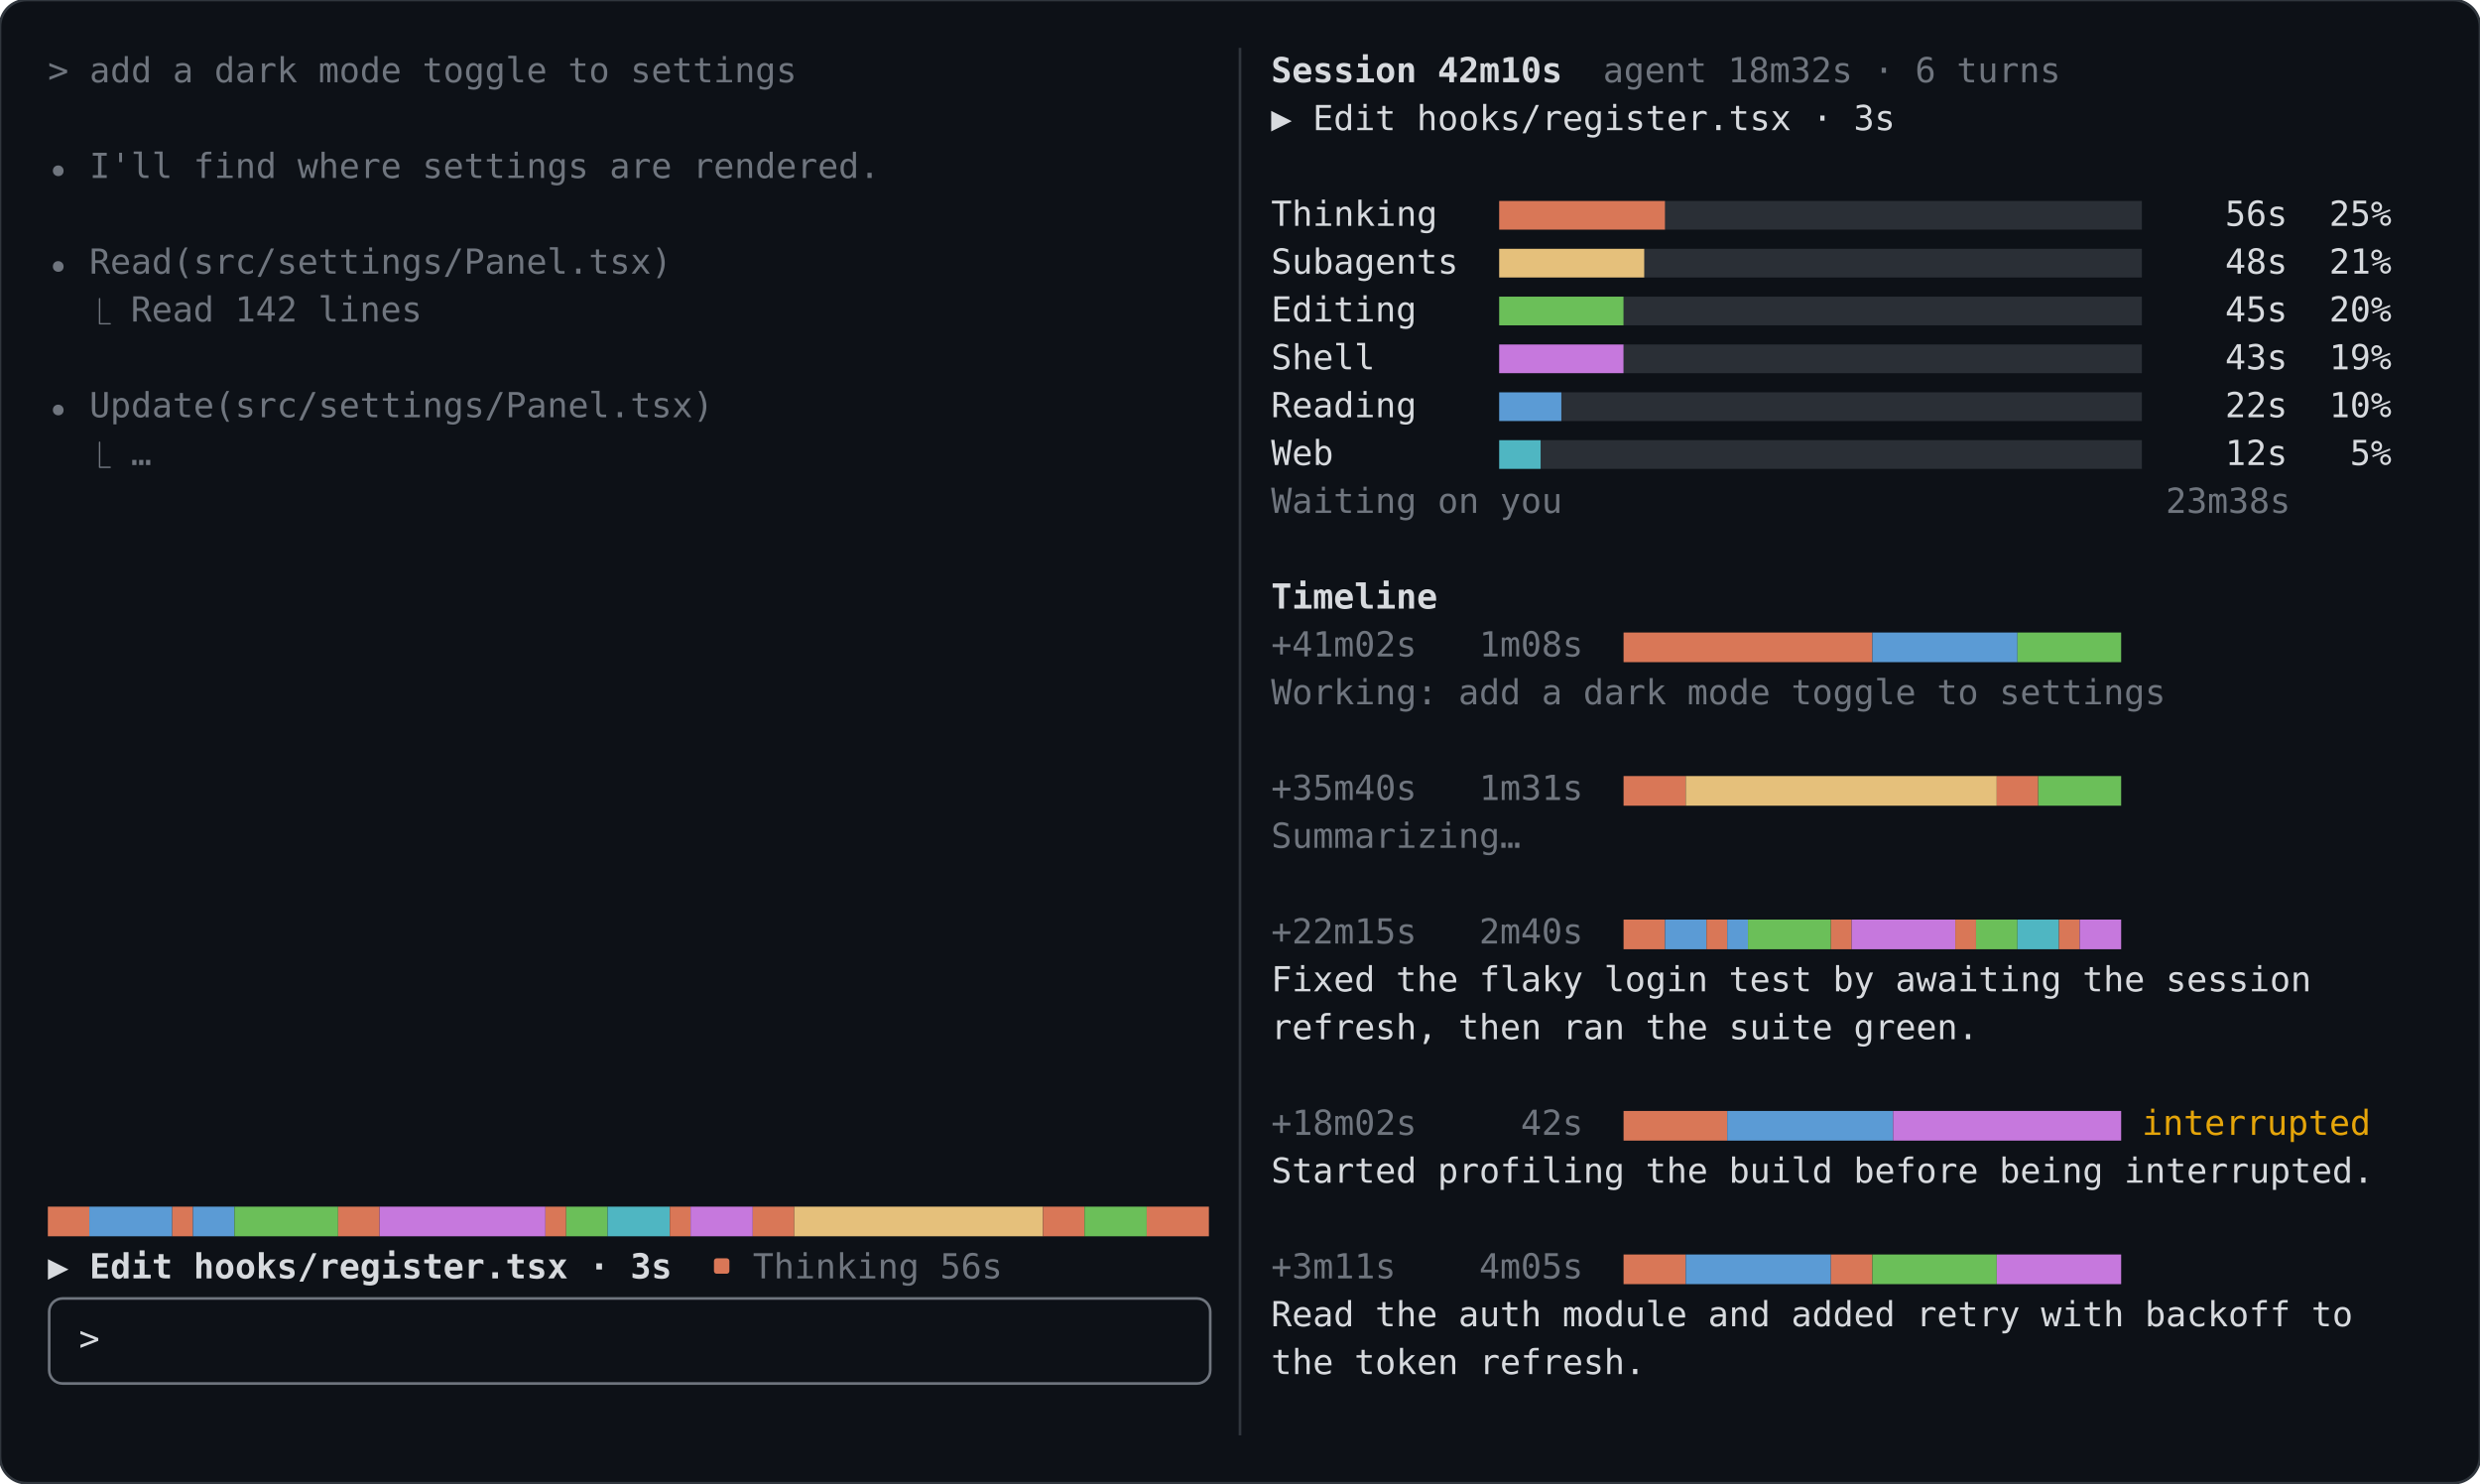
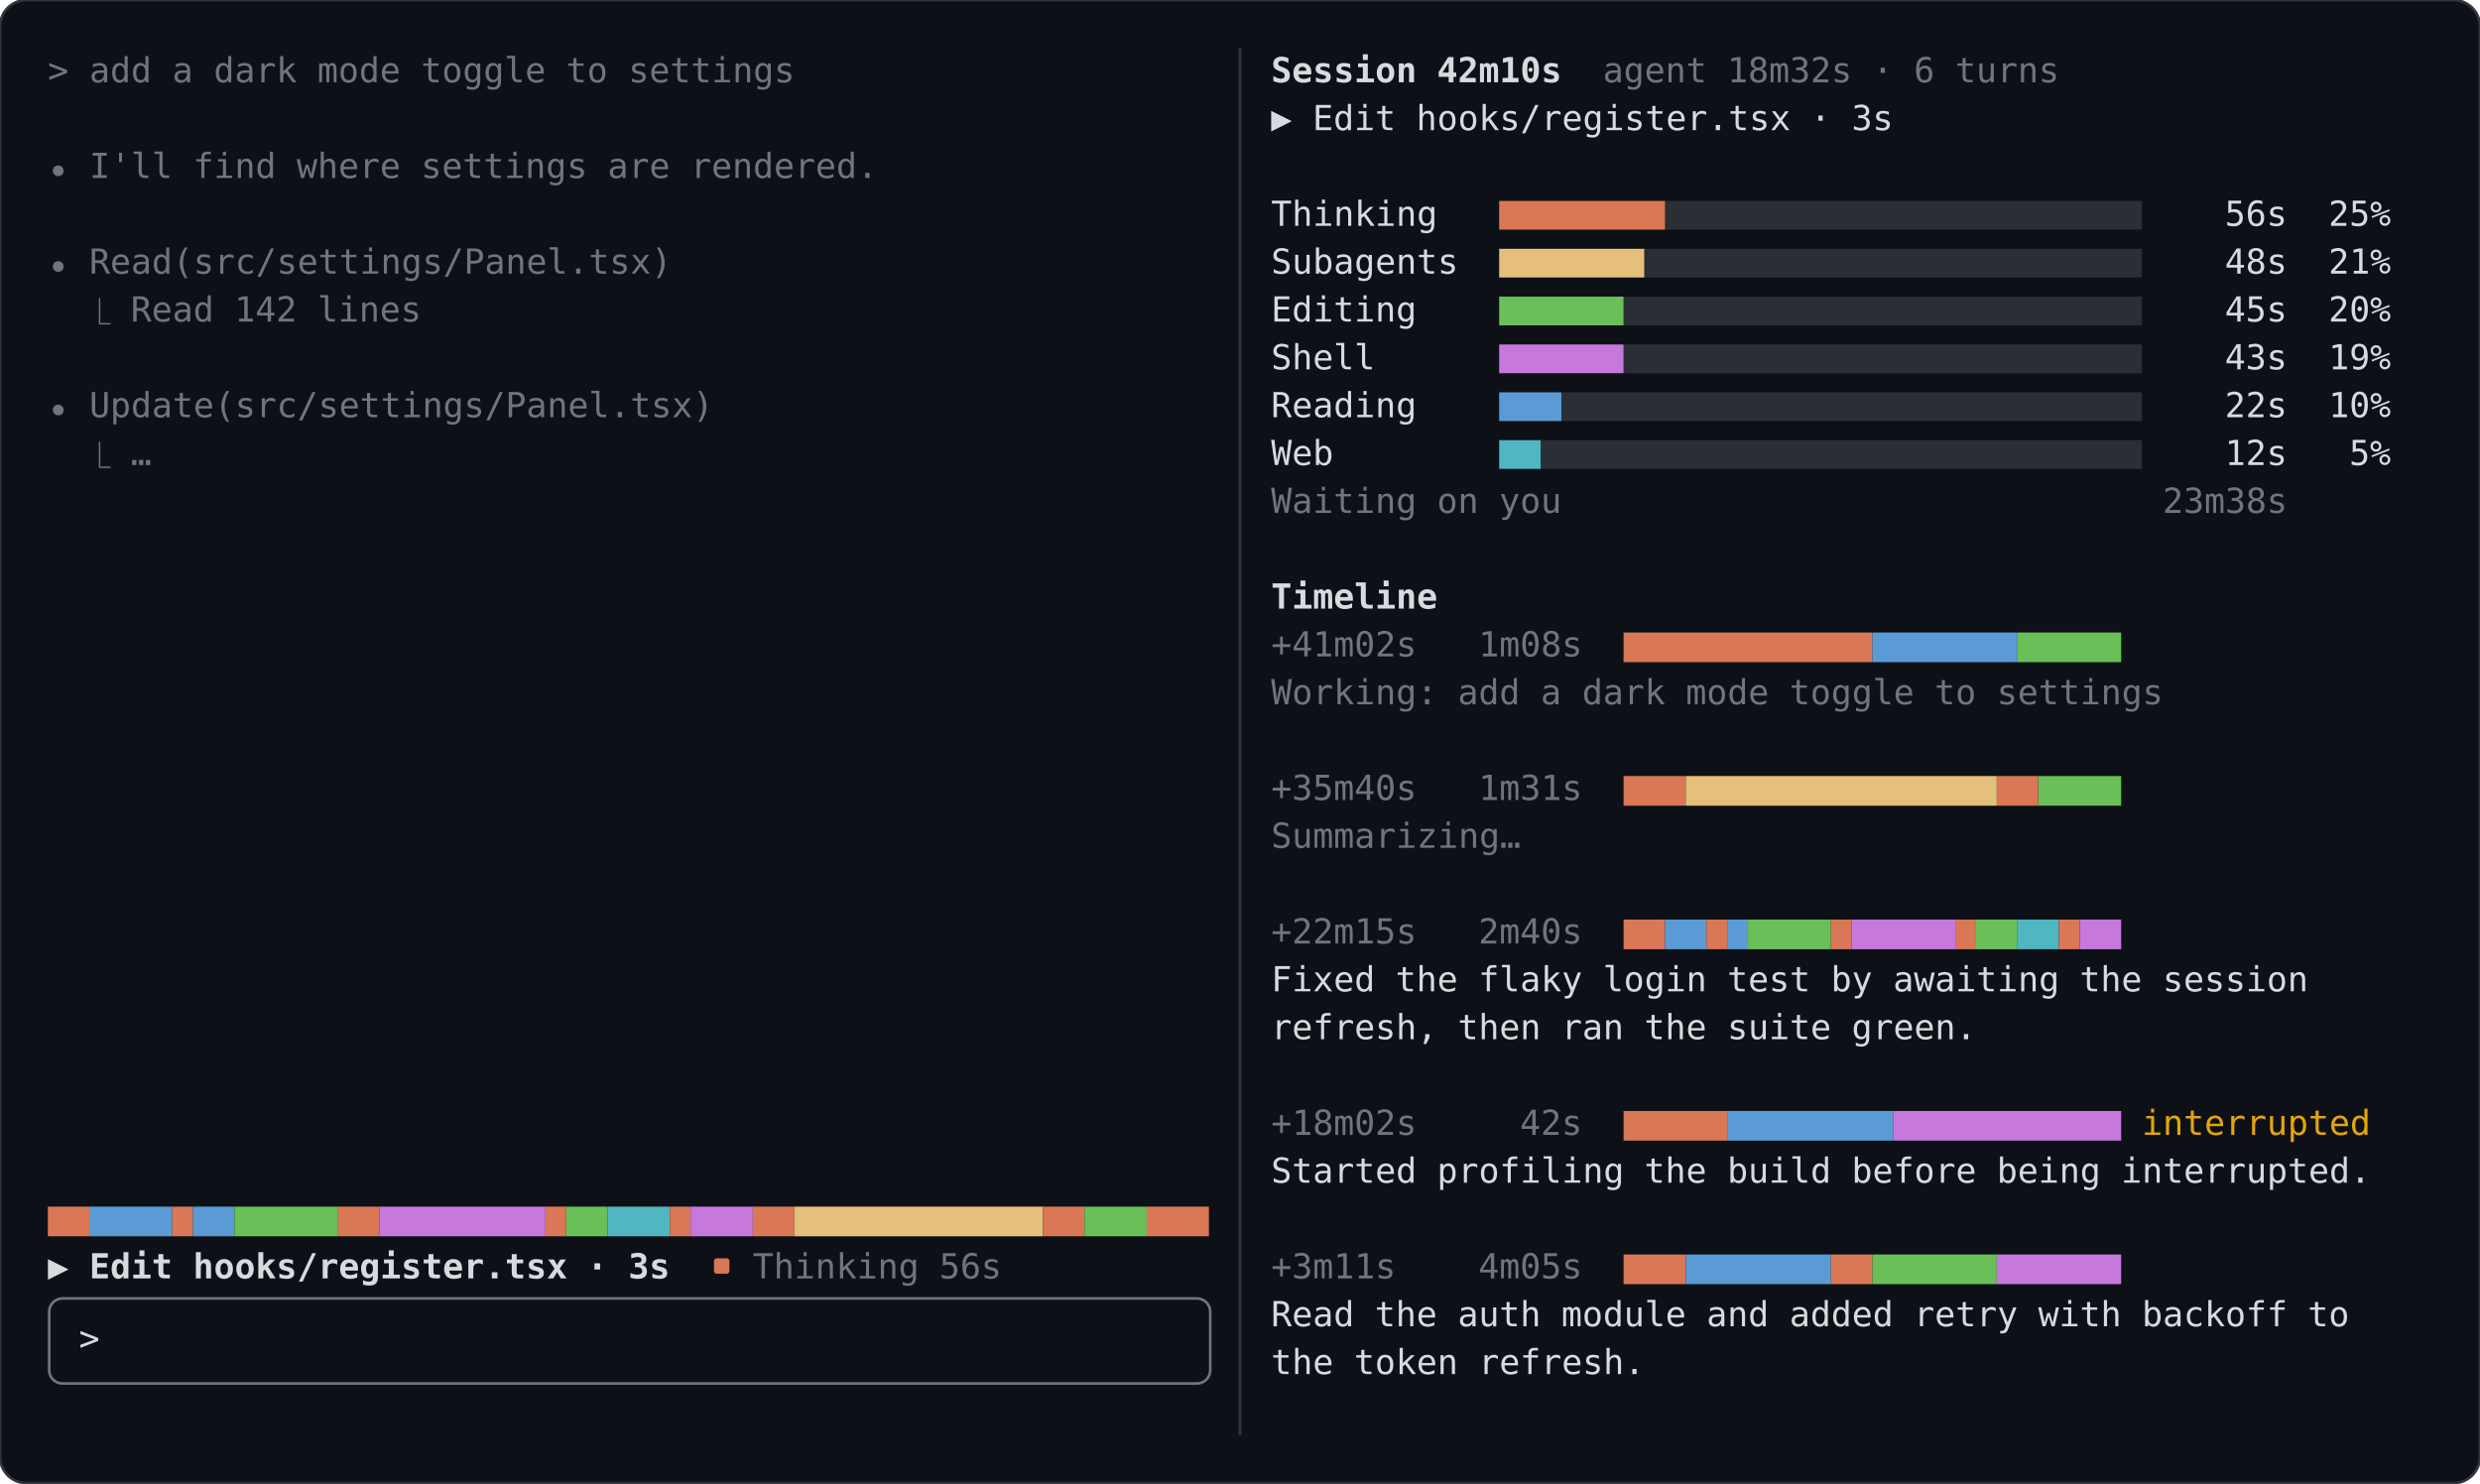
<svg xmlns="http://www.w3.org/2000/svg" width="933" height="558" viewBox="0 0 933 558">
  <rect width="933" height="558" rx="10" fill="#0d1117" stroke="#30363d" />
-   <g font-family="ui-monospace, SFMono-Regular, Menlo, Consolas, monospace" font-size="13" xml:space="preserve">
-     <text x="18" y="30.96" textLength="280.8" lengthAdjust="spacingAndGlyphs" fill="#6f757e">&gt; add a dark mode toggle to settings</text>
-     <text x="18" y="66.96" textLength="312" lengthAdjust="spacingAndGlyphs" fill="#6f757e">⏺ I'll find where settings are rendered.</text>
-     <text x="18" y="102.96" textLength="234" lengthAdjust="spacingAndGlyphs" fill="#6f757e">⏺ Read(src/settings/Panel.tsx)</text>
-     <text x="18" y="120.96" textLength="140.4" lengthAdjust="spacingAndGlyphs" fill="#6f757e">  ⎿ Read 142 lines</text>
-     <text x="18" y="156.96" textLength="249.6" lengthAdjust="spacingAndGlyphs" fill="#6f757e">⏺ Update(src/settings/Panel.tsx)</text>
-     <text x="18" y="174.96" textLength="39" lengthAdjust="spacingAndGlyphs" fill="#6f757e">  ⎿ …</text>
+   <g font-family="ui-monospace, SFMono-Regular, Menlo, Consolas, monospace" font-size="13">
+     <text x="18" y="30.96" textLength="7.8" lengthAdjust="spacingAndGlyphs" fill="#6f757e">&gt;</text>
+     <text x="33.6" y="30.96" textLength="23.4" lengthAdjust="spacingAndGlyphs" fill="#6f757e">add</text>
+     <text x="64.8" y="30.96" textLength="7.8" lengthAdjust="spacingAndGlyphs" fill="#6f757e">a</text>
+     <text x="80.4" y="30.96" textLength="31.2" lengthAdjust="spacingAndGlyphs" fill="#6f757e">dark</text>
+     <text x="119.4" y="30.96" textLength="31.2" lengthAdjust="spacingAndGlyphs" fill="#6f757e">mode</text>
+     <text x="158.4" y="30.96" textLength="46.8" lengthAdjust="spacingAndGlyphs" fill="#6f757e">toggle</text>
+     <text x="213" y="30.96" textLength="15.6" lengthAdjust="spacingAndGlyphs" fill="#6f757e">to</text>
+     <text x="236.4" y="30.96" textLength="62.4" lengthAdjust="spacingAndGlyphs" fill="#6f757e">settings</text>
+     <text x="18" y="66.96" textLength="7.8" lengthAdjust="spacingAndGlyphs" fill="#6f757e">⏺</text>
+     <text x="33.6" y="66.96" textLength="31.2" lengthAdjust="spacingAndGlyphs" fill="#6f757e">I'll</text>
+     <text x="72.6" y="66.96" textLength="31.2" lengthAdjust="spacingAndGlyphs" fill="#6f757e">find</text>
+     <text x="111.6" y="66.96" textLength="39" lengthAdjust="spacingAndGlyphs" fill="#6f757e">where</text>
+     <text x="158.4" y="66.96" textLength="62.4" lengthAdjust="spacingAndGlyphs" fill="#6f757e">settings</text>
+     <text x="228.6" y="66.96" textLength="23.4" lengthAdjust="spacingAndGlyphs" fill="#6f757e">are</text>
+     <text x="259.8" y="66.96" textLength="70.2" lengthAdjust="spacingAndGlyphs" fill="#6f757e">rendered.</text>
+     <text x="18" y="102.96" textLength="7.8" lengthAdjust="spacingAndGlyphs" fill="#6f757e">⏺</text>
+     <text x="33.6" y="102.96" textLength="218.4" lengthAdjust="spacingAndGlyphs" fill="#6f757e">Read(src/settings/Panel.tsx)</text>
+     <text x="33.6" y="120.96" textLength="7.8" lengthAdjust="spacingAndGlyphs" fill="#6f757e">⎿</text>
+     <text x="49.2" y="120.96" textLength="31.2" lengthAdjust="spacingAndGlyphs" fill="#6f757e">Read</text>
+     <text x="88.2" y="120.96" textLength="23.4" lengthAdjust="spacingAndGlyphs" fill="#6f757e">142</text>
+     <text x="119.4" y="120.96" textLength="39" lengthAdjust="spacingAndGlyphs" fill="#6f757e">lines</text>
+     <text x="18" y="156.96" textLength="7.8" lengthAdjust="spacingAndGlyphs" fill="#6f757e">⏺</text>
+     <text x="33.6" y="156.96" textLength="234" lengthAdjust="spacingAndGlyphs" fill="#6f757e">Update(src/settings/Panel.tsx)</text>
+     <text x="33.6" y="174.96" textLength="7.8" lengthAdjust="spacingAndGlyphs" fill="#6f757e">⎿</text>
+     <text x="49.2" y="174.96" textLength="7.8" lengthAdjust="spacingAndGlyphs" fill="#6f757e">…</text>
    <rect x="18" y="453.96" width="15.6" height="11.16" fill="#D97757" />
    <rect x="33.6" y="453.96" width="31.2" height="11.16" fill="#5B9BD5" />
    <rect x="64.8" y="453.96" width="7.8" height="11.16" fill="#D97757" />
    <rect x="72.6" y="453.96" width="15.6" height="11.16" fill="#5B9BD5" />
    <rect x="88.2" y="453.96" width="39" height="11.16" fill="#6BBF59" />
    <rect x="127.2" y="453.96" width="15.6" height="11.16" fill="#D97757" />
    <rect x="142.8" y="453.96" width="62.4" height="11.16" fill="#C678DD" />
    <rect x="205.2" y="453.96" width="7.8" height="11.16" fill="#D97757" />
    <rect x="213" y="453.96" width="15.6" height="11.16" fill="#6BBF59" />
    <rect x="228.6" y="453.96" width="23.4" height="11.16" fill="#4FB6C2" />
    <rect x="252" y="453.96" width="7.8" height="11.16" fill="#D97757" />
    <rect x="259.8" y="453.96" width="23.4" height="11.16" fill="#C678DD" />
    <rect x="283.2" y="453.96" width="15.6" height="11.16" fill="#D97757" />
    <rect x="298.8" y="453.96" width="93.6" height="11.16" fill="#E5C07B" />
    <rect x="392.4" y="453.96" width="15.6" height="11.16" fill="#D97757" />
    <rect x="408" y="453.96" width="23.4" height="11.16" fill="#6BBF59" />
    <rect x="431.4" y="453.96" width="23.4" height="11.16" fill="#D97757" />
-     <text x="18" y="480.96" textLength="249.6" lengthAdjust="spacingAndGlyphs" fill="#d7dade" font-weight="700">▶ Edit hooks/register.tsx · 3s  </text>
+     <text x="18" y="480.96" textLength="7.8" lengthAdjust="spacingAndGlyphs" fill="#d7dade" font-weight="700">▶</text>
+     <text x="33.6" y="480.96" textLength="31.2" lengthAdjust="spacingAndGlyphs" fill="#d7dade" font-weight="700">Edit</text>
+     <text x="72.6" y="480.96" textLength="140.4" lengthAdjust="spacingAndGlyphs" fill="#d7dade" font-weight="700">hooks/register.tsx</text>
+     <text x="220.8" y="480.96" textLength="7.8" lengthAdjust="spacingAndGlyphs" fill="#d7dade" font-weight="700">·</text>
+     <text x="236.4" y="480.96" textLength="15.6" lengthAdjust="spacingAndGlyphs" fill="#d7dade" font-weight="700">3s</text>
    <rect x="268.6" y="473.4" width="5.8" height="5.8" rx="1" fill="#D97757" />
-     <text x="275.4" y="480.96" textLength="117" lengthAdjust="spacingAndGlyphs" fill="#6f757e"> Thinking 56s  </text>
+     <text x="283.2" y="480.96" textLength="62.4" lengthAdjust="spacingAndGlyphs" fill="#6f757e">Thinking</text>
+     <text x="353.4" y="480.96" textLength="23.4" lengthAdjust="spacingAndGlyphs" fill="#6f757e">56s</text>
    <rect x="18.5" y="488.5" width="436.8" height="32" rx="5" fill="none" stroke="#6f757e" />
    <text x="29.7" y="508" fill="#d7dade">&gt;</text>
    <line x1="466.5" y1="18" x2="466.5" y2="540" stroke="#30363d" />
-     <text x="478.2" y="30.96" textLength="109.2" lengthAdjust="spacingAndGlyphs" fill="#d7dade" font-weight="700">Session 42m10s</text>
-     <text x="587.4" y="30.96" textLength="187.2" lengthAdjust="spacingAndGlyphs" fill="#6f757e">  agent 18m32s · 6 turns</text>
-     <text x="478.2" y="48.96" textLength="234" lengthAdjust="spacingAndGlyphs" fill="#d7dade">▶ Edit hooks/register.tsx · 3s</text>
-     <text x="478.2" y="84.96" textLength="85.8" lengthAdjust="spacingAndGlyphs" fill="#d7dade">Thinking   </text>
+     <text x="478.2" y="30.96" textLength="54.6" lengthAdjust="spacingAndGlyphs" fill="#d7dade" font-weight="700">Session</text>
+     <text x="540.6" y="30.96" textLength="46.8" lengthAdjust="spacingAndGlyphs" fill="#d7dade" font-weight="700">42m10s</text>
+     <text x="603" y="30.96" textLength="39" lengthAdjust="spacingAndGlyphs" fill="#6f757e">agent</text>
+     <text x="649.8" y="30.96" textLength="46.8" lengthAdjust="spacingAndGlyphs" fill="#6f757e">18m32s</text>
+     <text x="704.4" y="30.96" textLength="7.8" lengthAdjust="spacingAndGlyphs" fill="#6f757e">·</text>
+     <text x="720" y="30.96" textLength="7.8" lengthAdjust="spacingAndGlyphs" fill="#6f757e">6</text>
+     <text x="735.6" y="30.96" textLength="39" lengthAdjust="spacingAndGlyphs" fill="#6f757e">turns</text>
+     <text x="478.2" y="48.96" textLength="7.8" lengthAdjust="spacingAndGlyphs" fill="#d7dade">▶</text>
+     <text x="493.8" y="48.96" textLength="31.2" lengthAdjust="spacingAndGlyphs" fill="#d7dade">Edit</text>
+     <text x="532.8" y="48.96" textLength="140.4" lengthAdjust="spacingAndGlyphs" fill="#d7dade">hooks/register.tsx</text>
+     <text x="681" y="48.96" textLength="7.8" lengthAdjust="spacingAndGlyphs" fill="#d7dade">·</text>
+     <text x="696.6" y="48.96" textLength="15.6" lengthAdjust="spacingAndGlyphs" fill="#d7dade">3s</text>
+     <text x="478.2" y="84.96" textLength="62.4" lengthAdjust="spacingAndGlyphs" fill="#d7dade">Thinking</text>
    <rect x="564" y="75.6" width="62.4" height="10.8" fill="#D97757" />
    <rect x="626.4" y="75.6" width="179.4" height="10.8" fill="#6f757e" opacity="0.3" />
-     <text x="805.8" y="84.96" textLength="93.6" lengthAdjust="spacingAndGlyphs" fill="#d7dade">    56s  25%</text>
-     <text x="478.2" y="102.96" textLength="85.8" lengthAdjust="spacingAndGlyphs" fill="#d7dade">Subagents  </text>
+     <text x="837" y="84.96" textLength="23.4" lengthAdjust="spacingAndGlyphs" fill="#d7dade">56s</text>
+     <text x="876" y="84.96" textLength="23.4" lengthAdjust="spacingAndGlyphs" fill="#d7dade">25%</text>
+     <text x="478.2" y="102.96" textLength="70.2" lengthAdjust="spacingAndGlyphs" fill="#d7dade">Subagents</text>
    <rect x="564" y="93.6" width="54.6" height="10.8" fill="#E5C07B" />
    <rect x="618.6" y="93.6" width="187.2" height="10.8" fill="#6f757e" opacity="0.3" />
-     <text x="805.8" y="102.96" textLength="93.6" lengthAdjust="spacingAndGlyphs" fill="#d7dade">    48s  21%</text>
-     <text x="478.2" y="120.96" textLength="85.8" lengthAdjust="spacingAndGlyphs" fill="#d7dade">Editing    </text>
+     <text x="837" y="102.96" textLength="23.4" lengthAdjust="spacingAndGlyphs" fill="#d7dade">48s</text>
+     <text x="876" y="102.96" textLength="23.4" lengthAdjust="spacingAndGlyphs" fill="#d7dade">21%</text>
+     <text x="478.2" y="120.96" textLength="54.6" lengthAdjust="spacingAndGlyphs" fill="#d7dade">Editing</text>
    <rect x="564" y="111.6" width="46.8" height="10.8" fill="#6BBF59" />
    <rect x="610.8" y="111.6" width="195" height="10.8" fill="#6f757e" opacity="0.3" />
-     <text x="805.8" y="120.96" textLength="93.6" lengthAdjust="spacingAndGlyphs" fill="#d7dade">    45s  20%</text>
-     <text x="478.2" y="138.96" textLength="85.8" lengthAdjust="spacingAndGlyphs" fill="#d7dade">Shell      </text>
+     <text x="837" y="120.96" textLength="23.4" lengthAdjust="spacingAndGlyphs" fill="#d7dade">45s</text>
+     <text x="876" y="120.96" textLength="23.4" lengthAdjust="spacingAndGlyphs" fill="#d7dade">20%</text>
+     <text x="478.2" y="138.96" textLength="39" lengthAdjust="spacingAndGlyphs" fill="#d7dade">Shell</text>
    <rect x="564" y="129.6" width="46.8" height="10.8" fill="#C678DD" />
    <rect x="610.8" y="129.6" width="195" height="10.8" fill="#6f757e" opacity="0.3" />
-     <text x="805.8" y="138.96" textLength="93.6" lengthAdjust="spacingAndGlyphs" fill="#d7dade">    43s  19%</text>
-     <text x="478.2" y="156.96" textLength="85.8" lengthAdjust="spacingAndGlyphs" fill="#d7dade">Reading    </text>
+     <text x="837" y="138.96" textLength="23.4" lengthAdjust="spacingAndGlyphs" fill="#d7dade">43s</text>
+     <text x="876" y="138.96" textLength="23.4" lengthAdjust="spacingAndGlyphs" fill="#d7dade">19%</text>
+     <text x="478.2" y="156.96" textLength="54.6" lengthAdjust="spacingAndGlyphs" fill="#d7dade">Reading</text>
    <rect x="564" y="147.6" width="23.4" height="10.8" fill="#5B9BD5" />
    <rect x="587.4" y="147.6" width="218.4" height="10.8" fill="#6f757e" opacity="0.3" />
-     <text x="805.8" y="156.96" textLength="93.6" lengthAdjust="spacingAndGlyphs" fill="#d7dade">    22s  10%</text>
-     <text x="478.2" y="174.96" textLength="85.8" lengthAdjust="spacingAndGlyphs" fill="#d7dade">Web        </text>
+     <text x="837" y="156.96" textLength="23.4" lengthAdjust="spacingAndGlyphs" fill="#d7dade">22s</text>
+     <text x="876" y="156.96" textLength="23.4" lengthAdjust="spacingAndGlyphs" fill="#d7dade">10%</text>
+     <text x="478.2" y="174.96" textLength="23.4" lengthAdjust="spacingAndGlyphs" fill="#d7dade">Web</text>
    <rect x="564" y="165.6" width="15.6" height="10.8" fill="#4FB6C2" />
    <rect x="579.6" y="165.6" width="226.2" height="10.8" fill="#6f757e" opacity="0.3" />
-     <text x="805.8" y="174.96" textLength="93.6" lengthAdjust="spacingAndGlyphs" fill="#d7dade">    12s   5%</text>
-     <text x="478.2" y="192.96" textLength="382.2" lengthAdjust="spacingAndGlyphs" fill="#6f757e">Waiting on you                             23m38s</text>
+     <text x="837" y="174.96" textLength="23.4" lengthAdjust="spacingAndGlyphs" fill="#d7dade">12s</text>
+     <text x="883.8" y="174.96" textLength="15.6" lengthAdjust="spacingAndGlyphs" fill="#d7dade">5%</text>
+     <text x="478.2" y="192.96" textLength="54.6" lengthAdjust="spacingAndGlyphs" fill="#6f757e">Waiting</text>
+     <text x="540.6" y="192.96" textLength="15.6" lengthAdjust="spacingAndGlyphs" fill="#6f757e">on</text>
+     <text x="564" y="192.96" textLength="23.4" lengthAdjust="spacingAndGlyphs" fill="#6f757e">you</text>
+     <text x="813.6" y="192.96" textLength="46.8" lengthAdjust="spacingAndGlyphs" fill="#6f757e">23m38s</text>
    <text x="478.2" y="228.96" textLength="62.4" lengthAdjust="spacingAndGlyphs" fill="#d7dade" font-weight="700">Timeline</text>
-     <text x="478.2" y="246.96" textLength="132.6" lengthAdjust="spacingAndGlyphs" fill="#6f757e">+41m02s   1m08s  </text>
+     <text x="478.2" y="246.96" textLength="54.6" lengthAdjust="spacingAndGlyphs" fill="#6f757e">+41m02s</text>
+     <text x="556.2" y="246.96" textLength="39" lengthAdjust="spacingAndGlyphs" fill="#6f757e">1m08s</text>
    <rect x="610.8" y="237.96" width="93.6" height="11.16" fill="#D97757" />
    <rect x="704.4" y="237.96" width="54.6" height="11.16" fill="#5B9BD5" />
    <rect x="759" y="237.96" width="39" height="11.16" fill="#6BBF59" />
-     <text x="478.2" y="264.96" textLength="335.4" lengthAdjust="spacingAndGlyphs" fill="#6f757e">Working: add a dark mode toggle to settings</text>
-     <text x="478.2" y="300.96" textLength="132.6" lengthAdjust="spacingAndGlyphs" fill="#6f757e">+35m40s   1m31s  </text>
+     <text x="478.2" y="264.96" textLength="62.4" lengthAdjust="spacingAndGlyphs" fill="#6f757e">Working:</text>
+     <text x="548.4" y="264.96" textLength="23.4" lengthAdjust="spacingAndGlyphs" fill="#6f757e">add</text>
+     <text x="579.6" y="264.96" textLength="7.8" lengthAdjust="spacingAndGlyphs" fill="#6f757e">a</text>
+     <text x="595.2" y="264.96" textLength="31.2" lengthAdjust="spacingAndGlyphs" fill="#6f757e">dark</text>
+     <text x="634.2" y="264.96" textLength="31.2" lengthAdjust="spacingAndGlyphs" fill="#6f757e">mode</text>
+     <text x="673.2" y="264.96" textLength="46.8" lengthAdjust="spacingAndGlyphs" fill="#6f757e">toggle</text>
+     <text x="727.8" y="264.96" textLength="15.6" lengthAdjust="spacingAndGlyphs" fill="#6f757e">to</text>
+     <text x="751.2" y="264.96" textLength="62.4" lengthAdjust="spacingAndGlyphs" fill="#6f757e">settings</text>
+     <text x="478.2" y="300.96" textLength="54.6" lengthAdjust="spacingAndGlyphs" fill="#6f757e">+35m40s</text>
+     <text x="556.2" y="300.96" textLength="39" lengthAdjust="spacingAndGlyphs" fill="#6f757e">1m31s</text>
    <rect x="610.8" y="291.96" width="23.4" height="11.16" fill="#D97757" />
    <rect x="634.2" y="291.96" width="117" height="11.16" fill="#E5C07B" />
    <rect x="751.2" y="291.96" width="15.6" height="11.16" fill="#D97757" />
    <rect x="766.8" y="291.96" width="31.2" height="11.16" fill="#6BBF59" />
    <text x="478.2" y="318.96" textLength="93.6" lengthAdjust="spacingAndGlyphs" fill="#6f757e">Summarizing…</text>
-     <text x="478.2" y="354.96" textLength="132.6" lengthAdjust="spacingAndGlyphs" fill="#6f757e">+22m15s   2m40s  </text>
+     <text x="478.2" y="354.96" textLength="54.6" lengthAdjust="spacingAndGlyphs" fill="#6f757e">+22m15s</text>
+     <text x="556.2" y="354.96" textLength="39" lengthAdjust="spacingAndGlyphs" fill="#6f757e">2m40s</text>
    <rect x="610.8" y="345.96" width="15.6" height="11.16" fill="#D97757" />
    <rect x="626.4" y="345.96" width="15.6" height="11.16" fill="#5B9BD5" />
    <rect x="642" y="345.96" width="7.8" height="11.16" fill="#D97757" />
    <rect x="649.8" y="345.96" width="7.8" height="11.16" fill="#5B9BD5" />
    <rect x="657.6" y="345.96" width="31.2" height="11.16" fill="#6BBF59" />
    <rect x="688.8" y="345.96" width="7.8" height="11.16" fill="#D97757" />
    <rect x="696.6" y="345.96" width="39" height="11.16" fill="#C678DD" />
    <rect x="735.6" y="345.96" width="7.8" height="11.16" fill="#D97757" />
    <rect x="743.4" y="345.96" width="15.6" height="11.16" fill="#6BBF59" />
    <rect x="759" y="345.96" width="15.6" height="11.16" fill="#4FB6C2" />
    <rect x="774.6" y="345.96" width="7.8" height="11.16" fill="#D97757" />
    <rect x="782.4" y="345.96" width="15.6" height="11.16" fill="#C678DD" />
-     <text x="478.2" y="372.96" textLength="390" lengthAdjust="spacingAndGlyphs" fill="#d7dade">Fixed the flaky login test by awaiting the session</text>
-     <text x="478.2" y="390.96" textLength="265.2" lengthAdjust="spacingAndGlyphs" fill="#d7dade">refresh, then ran the suite green.</text>
-     <text x="478.2" y="426.96" textLength="132.6" lengthAdjust="spacingAndGlyphs" fill="#6f757e">+18m02s     42s  </text>
+     <text x="478.2" y="372.96" textLength="39" lengthAdjust="spacingAndGlyphs" fill="#d7dade">Fixed</text>
+     <text x="525" y="372.96" textLength="23.4" lengthAdjust="spacingAndGlyphs" fill="#d7dade">the</text>
+     <text x="556.2" y="372.96" textLength="39" lengthAdjust="spacingAndGlyphs" fill="#d7dade">flaky</text>
+     <text x="603" y="372.96" textLength="39" lengthAdjust="spacingAndGlyphs" fill="#d7dade">login</text>
+     <text x="649.8" y="372.96" textLength="31.2" lengthAdjust="spacingAndGlyphs" fill="#d7dade">test</text>
+     <text x="688.8" y="372.96" textLength="15.6" lengthAdjust="spacingAndGlyphs" fill="#d7dade">by</text>
+     <text x="712.2" y="372.96" textLength="62.4" lengthAdjust="spacingAndGlyphs" fill="#d7dade">awaiting</text>
+     <text x="782.4" y="372.96" textLength="23.4" lengthAdjust="spacingAndGlyphs" fill="#d7dade">the</text>
+     <text x="813.6" y="372.96" textLength="54.6" lengthAdjust="spacingAndGlyphs" fill="#d7dade">session</text>
+     <text x="478.2" y="390.96" textLength="62.4" lengthAdjust="spacingAndGlyphs" fill="#d7dade">refresh,</text>
+     <text x="548.4" y="390.96" textLength="31.2" lengthAdjust="spacingAndGlyphs" fill="#d7dade">then</text>
+     <text x="587.4" y="390.96" textLength="23.4" lengthAdjust="spacingAndGlyphs" fill="#d7dade">ran</text>
+     <text x="618.6" y="390.96" textLength="23.4" lengthAdjust="spacingAndGlyphs" fill="#d7dade">the</text>
+     <text x="649.8" y="390.96" textLength="39" lengthAdjust="spacingAndGlyphs" fill="#d7dade">suite</text>
+     <text x="696.6" y="390.96" textLength="46.8" lengthAdjust="spacingAndGlyphs" fill="#d7dade">green.</text>
+     <text x="478.2" y="426.96" textLength="54.6" lengthAdjust="spacingAndGlyphs" fill="#6f757e">+18m02s</text>
+     <text x="571.8" y="426.96" textLength="23.4" lengthAdjust="spacingAndGlyphs" fill="#6f757e">42s</text>
    <rect x="610.8" y="417.96" width="39" height="11.16" fill="#D97757" />
    <rect x="649.8" y="417.96" width="62.4" height="11.16" fill="#5B9BD5" />
    <rect x="712.2" y="417.96" width="85.8" height="11.16" fill="#C678DD" />
-     <text x="798" y="426.96" textLength="93.6" lengthAdjust="spacingAndGlyphs" fill="#E5A50A"> interrupted</text>
-     <text x="478.2" y="444.96" textLength="413.4" lengthAdjust="spacingAndGlyphs" fill="#d7dade">Started profiling the build before being interrupted.</text>
-     <text x="478.2" y="480.96" textLength="132.6" lengthAdjust="spacingAndGlyphs" fill="#6f757e">+3m11s    4m05s  </text>
+     <text x="805.8" y="426.96" textLength="85.8" lengthAdjust="spacingAndGlyphs" fill="#E5A50A">interrupted</text>
+     <text x="478.2" y="444.96" textLength="54.6" lengthAdjust="spacingAndGlyphs" fill="#d7dade">Started</text>
+     <text x="540.6" y="444.96" textLength="70.2" lengthAdjust="spacingAndGlyphs" fill="#d7dade">profiling</text>
+     <text x="618.6" y="444.96" textLength="23.4" lengthAdjust="spacingAndGlyphs" fill="#d7dade">the</text>
+     <text x="649.8" y="444.96" textLength="39" lengthAdjust="spacingAndGlyphs" fill="#d7dade">build</text>
+     <text x="696.6" y="444.96" textLength="46.8" lengthAdjust="spacingAndGlyphs" fill="#d7dade">before</text>
+     <text x="751.2" y="444.96" textLength="39" lengthAdjust="spacingAndGlyphs" fill="#d7dade">being</text>
+     <text x="798" y="444.96" textLength="93.6" lengthAdjust="spacingAndGlyphs" fill="#d7dade">interrupted.</text>
+     <text x="478.2" y="480.96" textLength="46.8" lengthAdjust="spacingAndGlyphs" fill="#6f757e">+3m11s</text>
+     <text x="556.2" y="480.96" textLength="39" lengthAdjust="spacingAndGlyphs" fill="#6f757e">4m05s</text>
    <rect x="610.8" y="471.96" width="23.4" height="11.16" fill="#D97757" />
    <rect x="634.2" y="471.96" width="54.6" height="11.16" fill="#5B9BD5" />
    <rect x="688.8" y="471.96" width="15.6" height="11.16" fill="#D97757" />
    <rect x="704.4" y="471.96" width="46.8" height="11.16" fill="#6BBF59" />
    <rect x="751.2" y="471.96" width="46.8" height="11.16" fill="#C678DD" />
-     <text x="478.2" y="498.96" textLength="405.6" lengthAdjust="spacingAndGlyphs" fill="#d7dade">Read the auth module and added retry with backoff to</text>
-     <text x="478.2" y="516.96" textLength="140.4" lengthAdjust="spacingAndGlyphs" fill="#d7dade">the token refresh.</text>
+     <text x="478.2" y="498.96" textLength="31.2" lengthAdjust="spacingAndGlyphs" fill="#d7dade">Read</text>
+     <text x="517.2" y="498.96" textLength="23.4" lengthAdjust="spacingAndGlyphs" fill="#d7dade">the</text>
+     <text x="548.4" y="498.96" textLength="31.2" lengthAdjust="spacingAndGlyphs" fill="#d7dade">auth</text>
+     <text x="587.4" y="498.96" textLength="46.8" lengthAdjust="spacingAndGlyphs" fill="#d7dade">module</text>
+     <text x="642" y="498.96" textLength="23.4" lengthAdjust="spacingAndGlyphs" fill="#d7dade">and</text>
+     <text x="673.2" y="498.96" textLength="39" lengthAdjust="spacingAndGlyphs" fill="#d7dade">added</text>
+     <text x="720" y="498.96" textLength="39" lengthAdjust="spacingAndGlyphs" fill="#d7dade">retry</text>
+     <text x="766.8" y="498.96" textLength="31.2" lengthAdjust="spacingAndGlyphs" fill="#d7dade">with</text>
+     <text x="805.8" y="498.96" textLength="54.6" lengthAdjust="spacingAndGlyphs" fill="#d7dade">backoff</text>
+     <text x="868.2" y="498.96" textLength="15.6" lengthAdjust="spacingAndGlyphs" fill="#d7dade">to</text>
+     <text x="478.2" y="516.96" textLength="23.4" lengthAdjust="spacingAndGlyphs" fill="#d7dade">the</text>
+     <text x="509.4" y="516.96" textLength="39" lengthAdjust="spacingAndGlyphs" fill="#d7dade">token</text>
+     <text x="556.2" y="516.96" textLength="62.4" lengthAdjust="spacingAndGlyphs" fill="#d7dade">refresh.</text>
  </g>
</svg>
